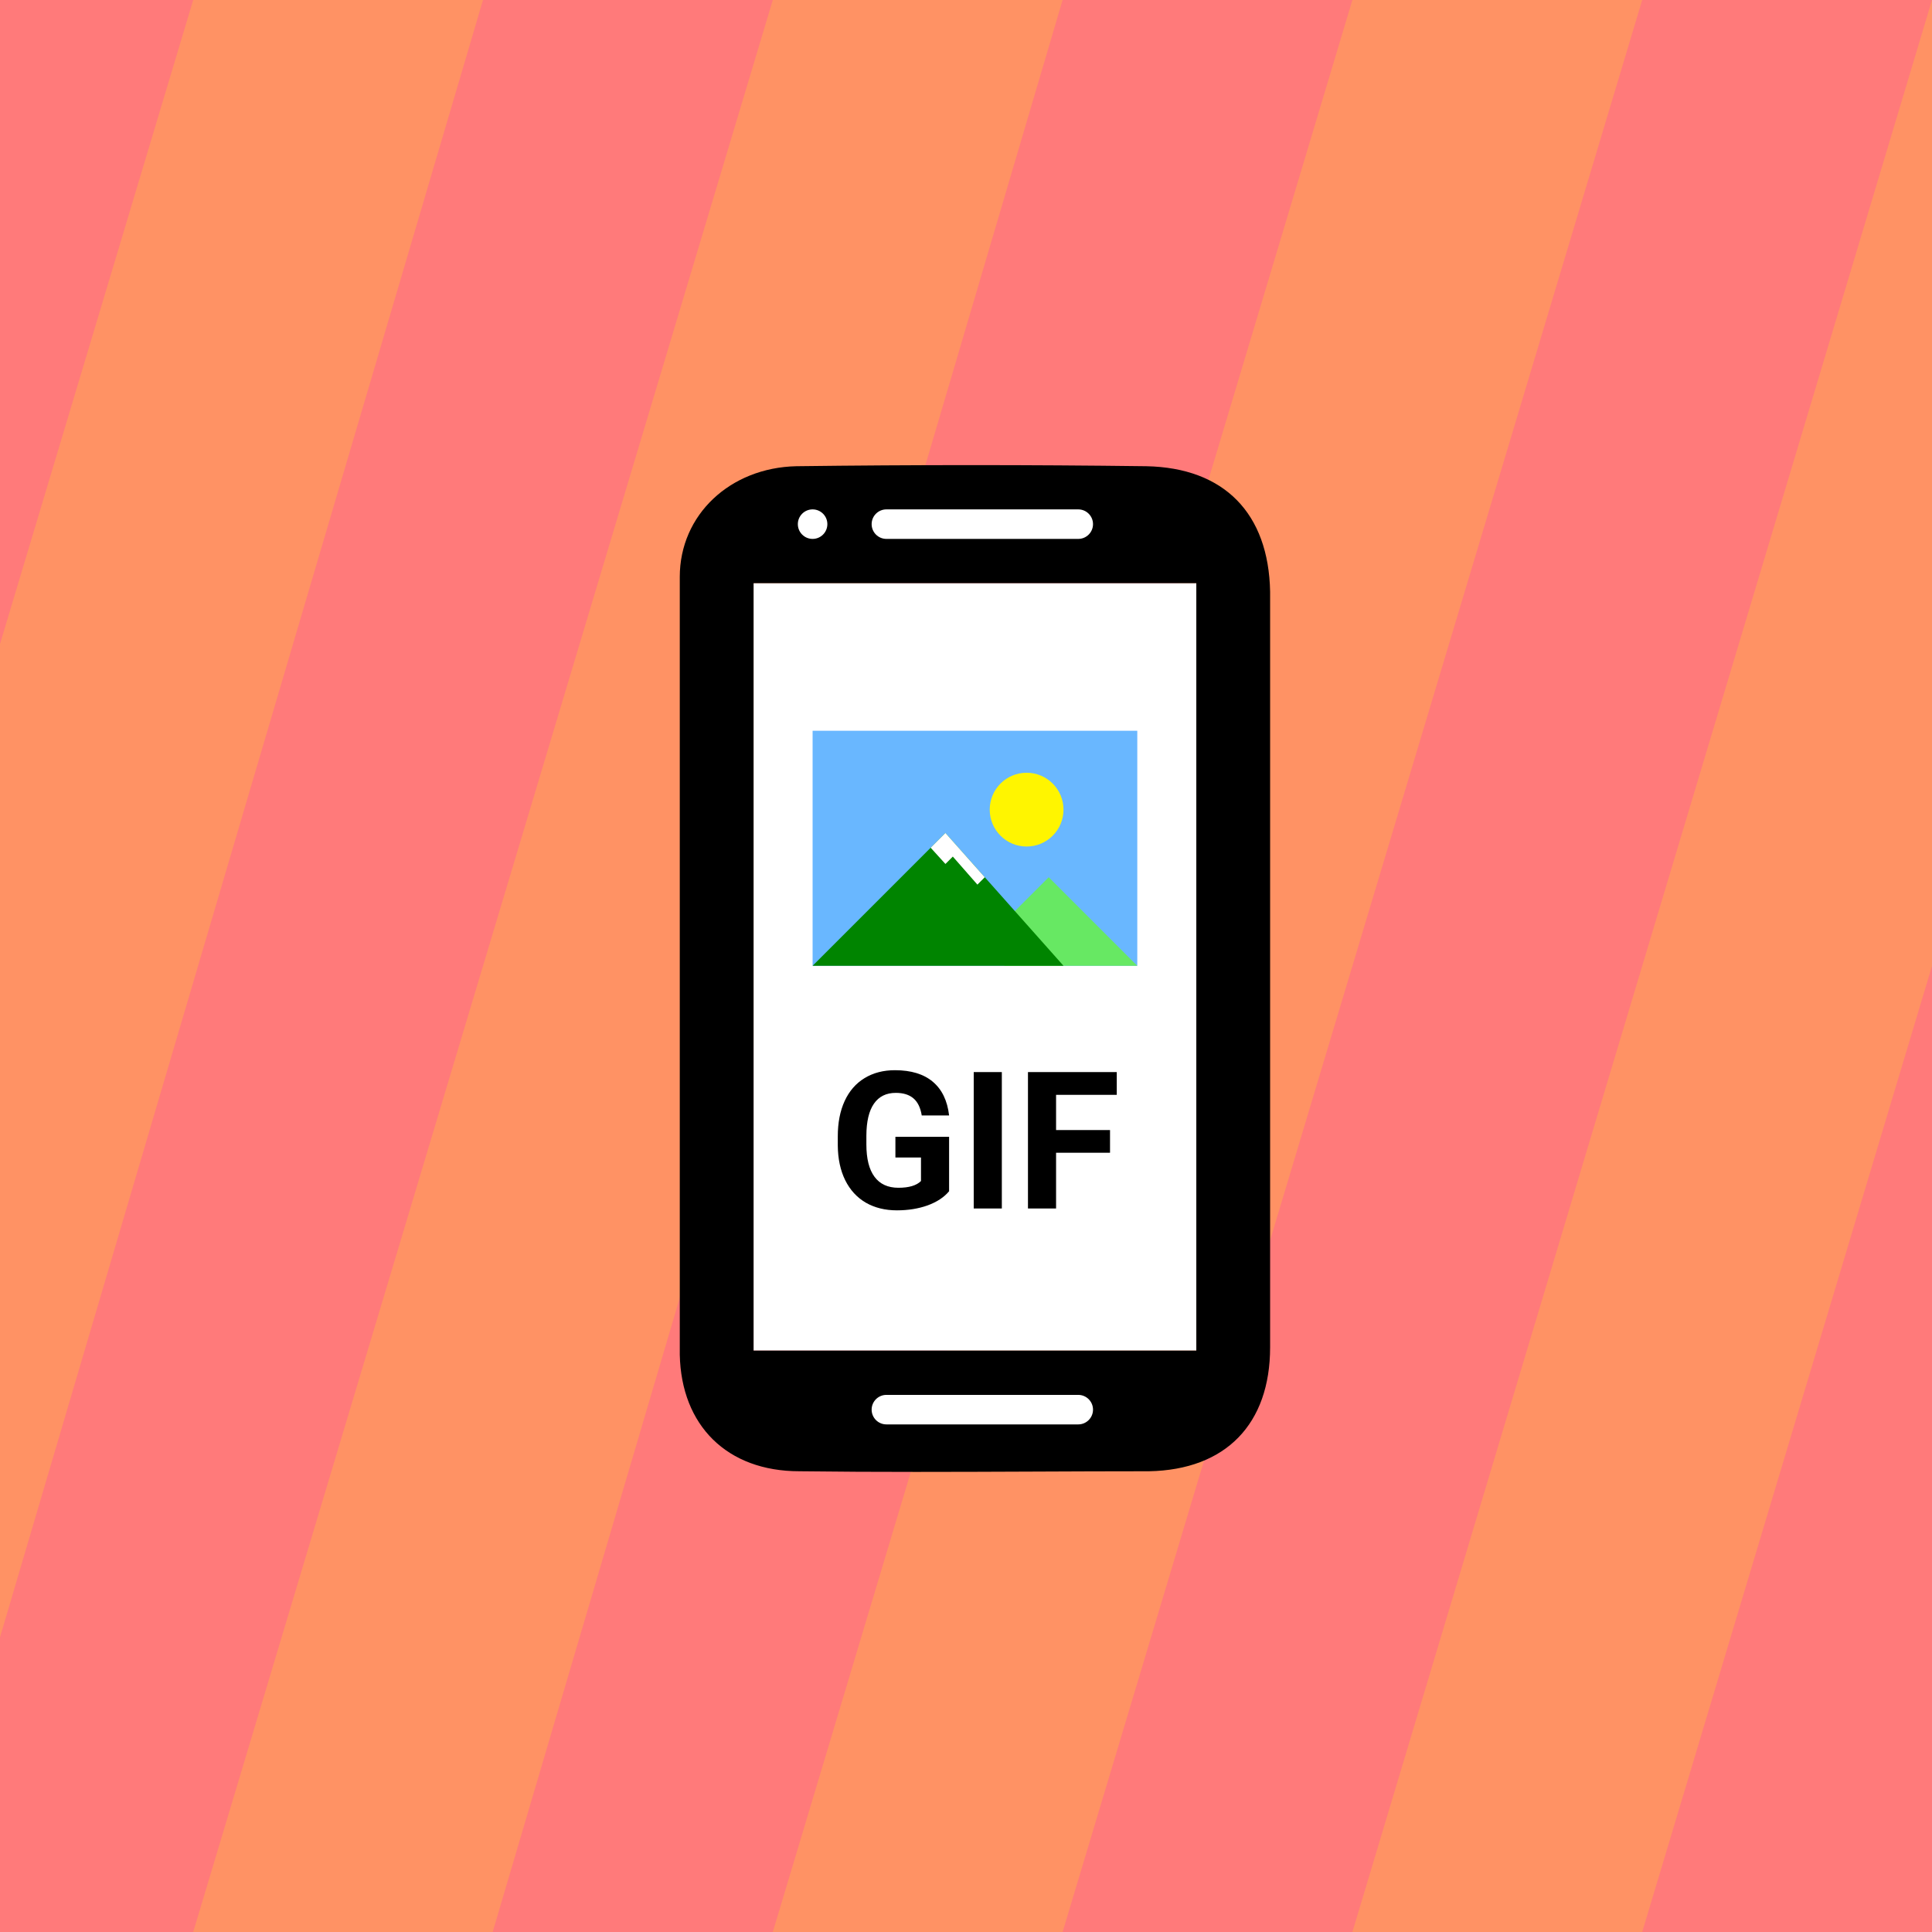
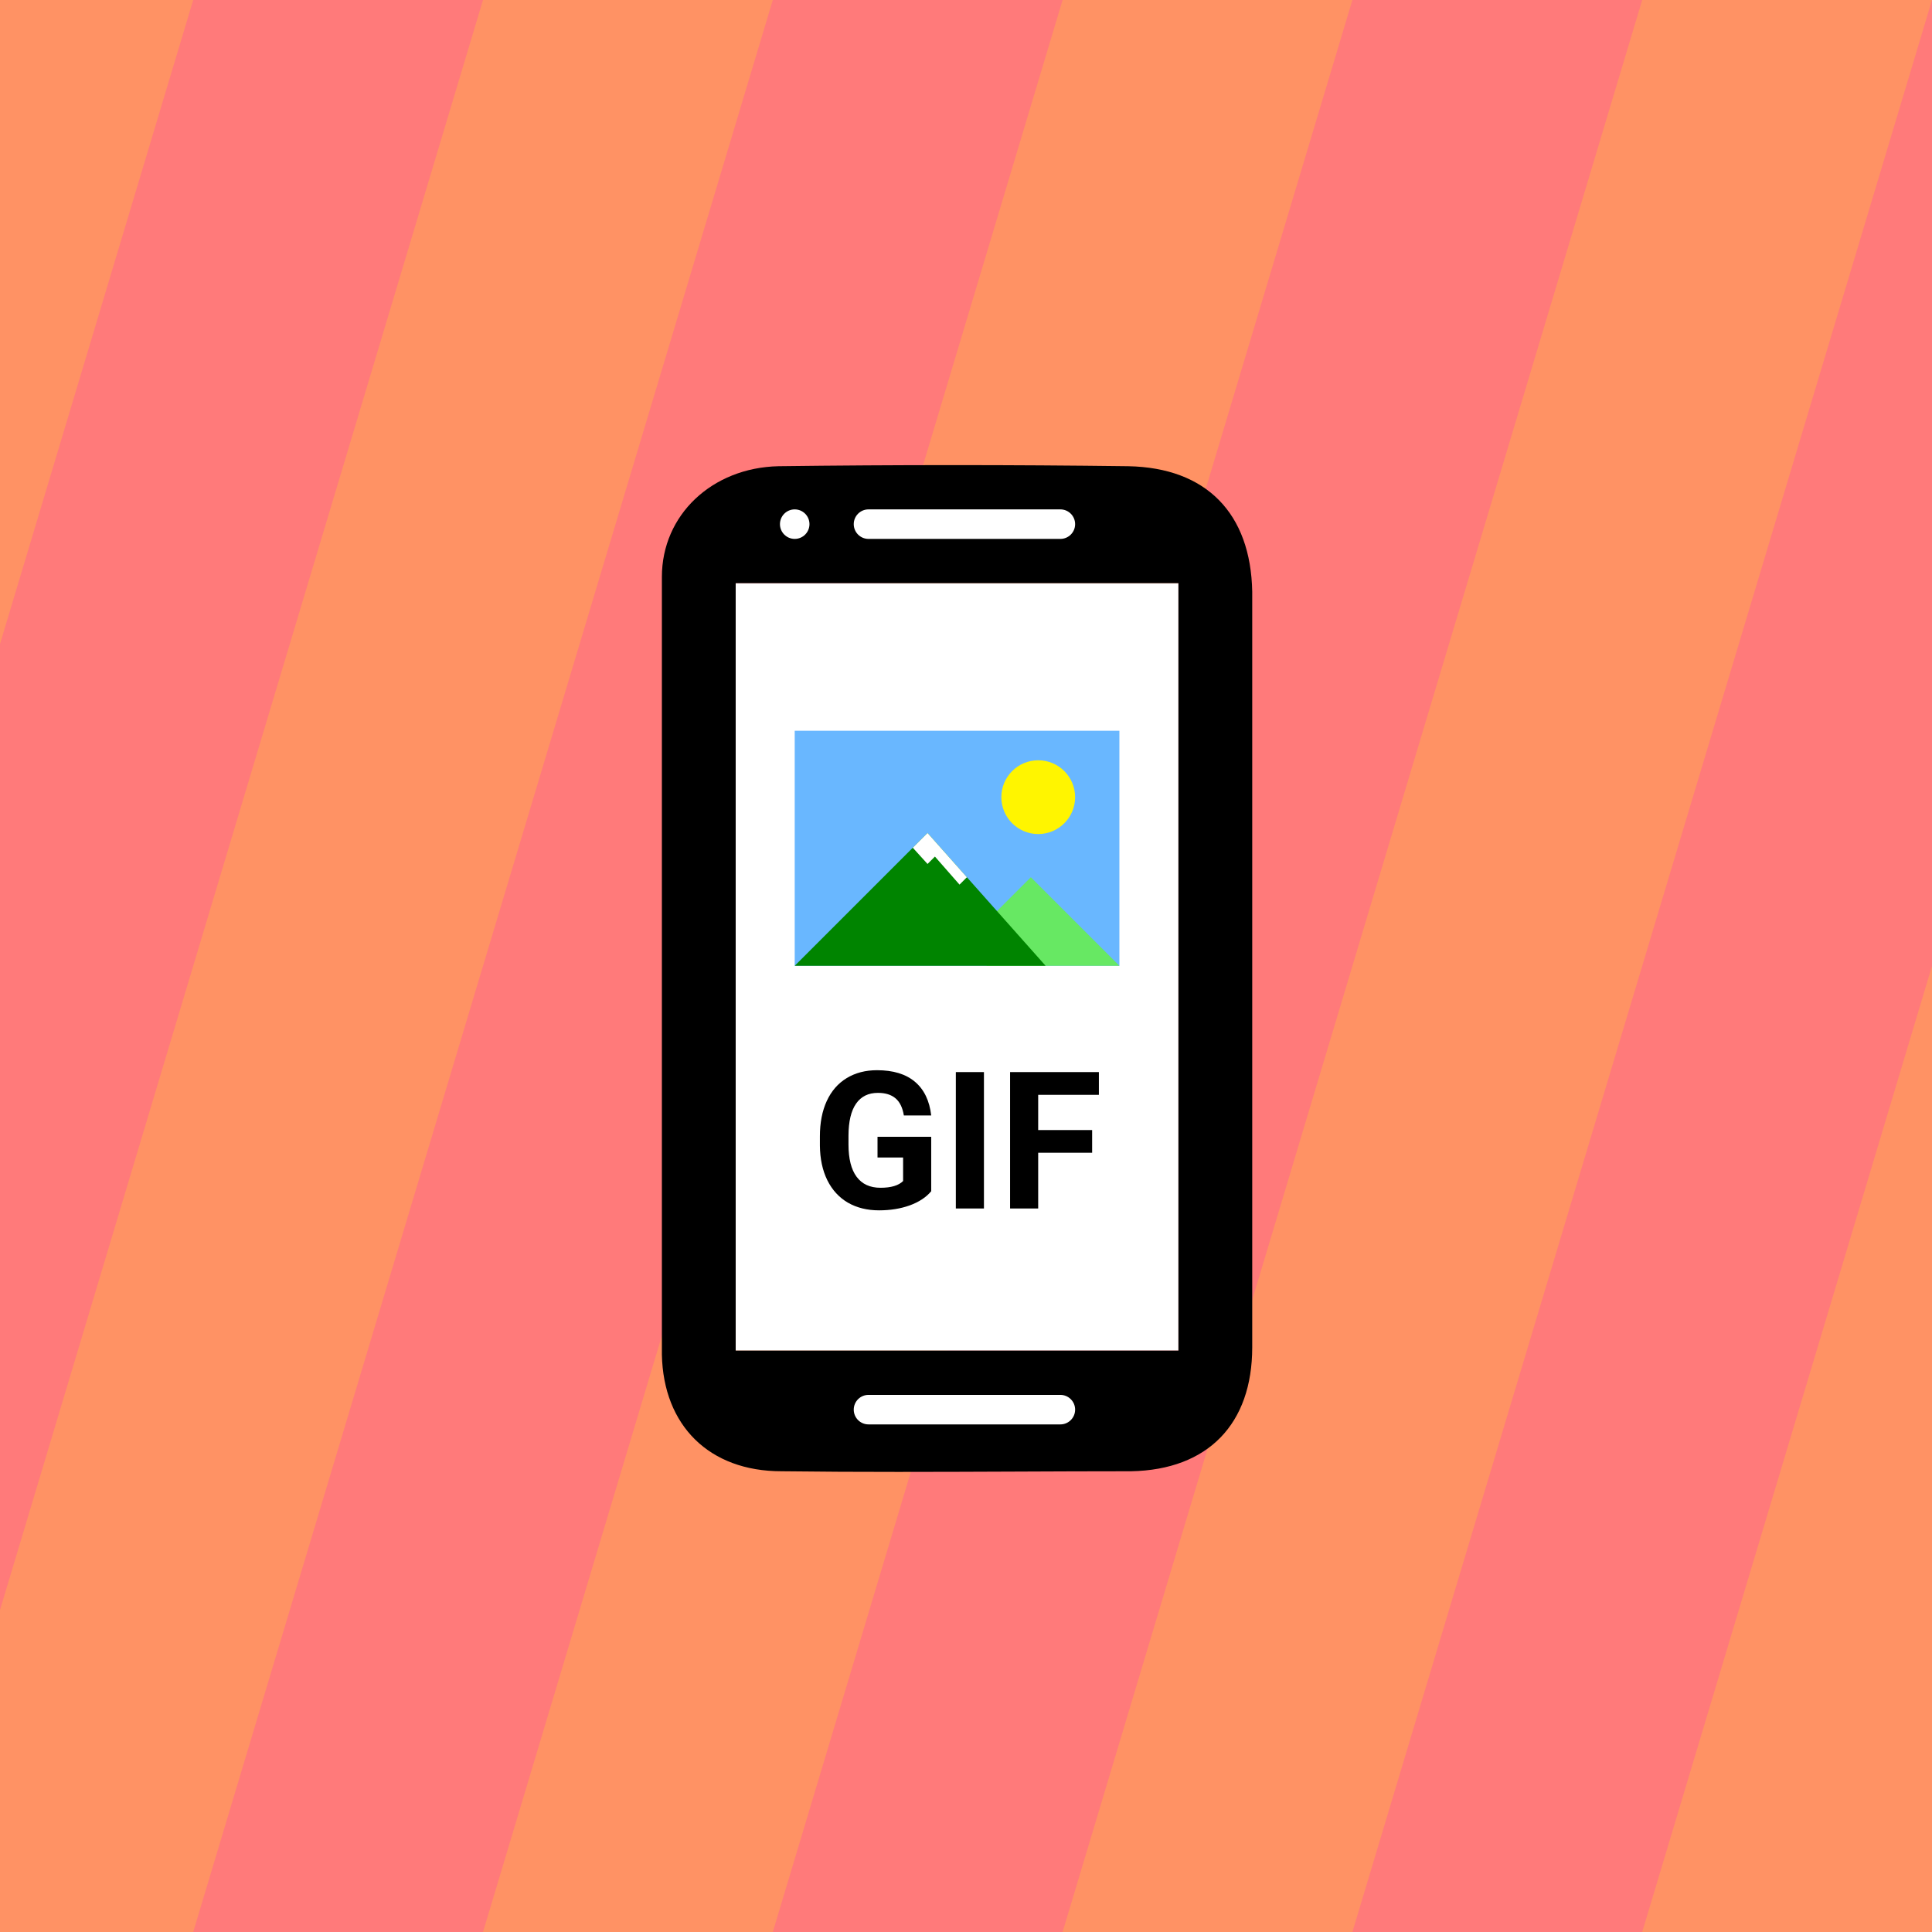
<svg xmlns="http://www.w3.org/2000/svg" width="108" height="108" viewBox="0 0 108 108" fill="none">
  <g clip-path="url(#clip0)">
    <g clip-path="url(#clip1)">
      <path d="M0 0H129.6V108H0V0Z" fill="#FF7A7A" />
-       <path d="M108 0L75.6 108H91.8L124.2 0H108Z" fill="#FF9264" />
-       <path d="M75.6 0L43.2 108H59.4L91.8 0H75.6Z" fill="#FF9264" />
-       <path d="M43.2 0L10.8 108H27.54L59.4 0H43.2Z" fill="#FF9264" />
-       <path d="M10.8 0L-21.6 108H-4.86L27 0H10.8Z" fill="#FF9264" />
+       <path d="M0 36L10.8 0H0V36Z" fill="#FF9264" />
+       <path d="M0 90V108H10.8L43.2 0H27L0 90Z" fill="#FF9264" />
+       <path d="M59.4 0L27 108H43.2L75.6 0H59.4Z" fill="#FF9264" />
+       <path d="M91.8 0L59.4 108H75.6L108 0H91.8Z" fill="#FF9264" />
+       <path d="M124.2 0L91.8 108H108L129.6 36V0H124.2Z" fill="#FF9264" />
+       <path d="M129.6 90L124.2 108H129.6V90Z" fill="#FF9264" />
    </g>
    <g clip-path="url(#clip2)">
-       <path d="M66.875 32.6H42.125V75.5H66.875V32.6Z" fill="white" />
-       <path fill-rule="evenodd" clip-rule="evenodd" d="M71 75.314C71 79.604 68.525 82.162 64.235 82.244C62.062 82.244 59.89 82.254 57.718 82.263C53.373 82.281 49.028 82.299 44.682 82.244C40.64 82.244 38.083 79.687 38 75.727V32.249C38 28.784 40.805 26.144 44.517 26.062C51.035 25.979 57.553 25.979 64.07 26.062C68.442 26.144 70.918 28.702 71 33.074V75.314ZM66.875 75.5H42.125V32.6H66.875V75.5Z" fill="black" />
-       <circle cx="45.425" cy="29.3" r="0.825" fill="white" />
-       <rect x="48.725" y="28.475" width="12.375" height="1.65" rx="0.825" fill="white" />
-       <rect x="48.725" y="77.975" width="12.375" height="1.65" rx="0.825" fill="white" />
-       <rect x="45.425" y="40.85" width="18.15" height="13.138" fill="#69B7FF" />
-       <path d="M58.625 49.038L56.15 51.513V53.988H63.575L58.625 49.038Z" fill="#67E863" />
-       <path d="M52.85 46.563L45.425 53.988H59.45L52.85 46.563Z" fill="#008400" />
-       <path d="M52.85 48.296L52.025 47.388L52.85 46.563L55.05 49.038L54.638 49.451L53.263 47.883L52.85 48.296Z" fill="white" />
-       <ellipse cx="57.388" cy="45.259" rx="2.062" ry="2.062" fill="#FFF500" />
-       <path d="M53.055 66.591C52.772 66.93 52.372 67.193 51.855 67.382C51.339 67.567 50.766 67.659 50.138 67.659C49.478 67.659 48.898 67.516 48.399 67.23C47.903 66.94 47.519 66.521 47.247 65.973C46.978 65.425 46.84 64.781 46.833 64.041V63.522C46.833 62.761 46.961 62.103 47.216 61.548C47.474 60.989 47.844 60.563 48.326 60.27C48.811 59.973 49.378 59.825 50.028 59.825C50.932 59.825 51.639 60.041 52.149 60.474C52.658 60.904 52.96 61.531 53.055 62.354H51.526C51.456 61.918 51.3 61.599 51.059 61.396C50.822 61.194 50.494 61.092 50.075 61.092C49.541 61.092 49.134 61.293 48.855 61.695C48.575 62.096 48.434 62.693 48.431 63.486V63.973C48.431 64.772 48.582 65.376 48.886 65.784C49.19 66.193 49.635 66.397 50.221 66.397C50.812 66.397 51.232 66.272 51.484 66.02V64.706H50.054V63.548H53.055V66.591Z" fill="black" />
-       <path d="M56.003 67.555H54.432V59.93H56.003V67.555Z" fill="black" />
-       <path d="M62.051 64.439H59.035V67.555H57.464V59.93H62.428V61.202H59.035V63.171H62.051V64.439Z" fill="black" />
+       <path d="M65.875 32.6H41.125V75.5H65.875V32.6Z" fill="white" />
+       <path fill-rule="evenodd" clip-rule="evenodd" d="M70 75.314C70 79.604 67.525 82.162 63.235 82.244C61.062 82.244 58.89 82.254 56.718 82.263C52.373 82.281 48.028 82.299 43.682 82.244C39.64 82.244 37.083 79.687 37 75.727V32.249C37 28.784 39.805 26.144 43.517 26.062C50.035 25.979 56.553 25.979 63.07 26.062C67.442 26.144 69.918 28.702 70 33.074V75.314ZM65.875 75.5H41.125V32.6H65.875V75.5Z" fill="black" />
+       <circle cx="44.425" cy="29.3" r="0.825" fill="white" />
+       <rect x="47.725" y="28.475" width="12.375" height="1.65" rx="0.825" fill="white" />
+       <rect x="47.725" y="77.975" width="12.375" height="1.65" rx="0.825" fill="white" />
+       <g clip-path="url(#clip3)">
+         <rect x="44.425" y="40.85" width="18.15" height="13.138" fill="#69B7FF" />
+         <path d="M57.625 49.038L55.15 51.513V53.988H62.575L57.625 49.038Z" fill="#67E863" />
+         <path d="M51.85 46.563L44.425 53.988H58.45L51.85 46.563Z" fill="#008400" />
+         <path d="M51.85 48.296L51.025 47.388L51.85 46.563L54.05 49.038L53.638 49.451L52.263 47.883L51.85 48.296Z" fill="white" />
+         <ellipse cx="58.038" cy="44.562" rx="2.062" ry="2.062" fill="#FFF500" />
+       </g>
+       <path d="M52.055 66.591C51.772 66.93 51.372 67.193 50.855 67.382C50.339 67.567 49.766 67.659 49.138 67.659C48.478 67.659 47.898 67.516 47.399 67.23C46.903 66.94 46.519 66.521 46.247 65.973C45.978 65.425 45.84 64.781 45.833 64.041V63.522C45.833 62.761 45.961 62.103 46.216 61.548C46.474 60.989 46.844 60.563 47.326 60.27C47.811 59.973 48.378 59.825 49.028 59.825C49.932 59.825 50.639 60.041 51.149 60.474C51.658 60.904 51.96 61.531 52.055 62.354H50.526C50.456 61.918 50.3 61.599 50.059 61.396C49.822 61.194 49.494 61.092 49.075 61.092C48.541 61.092 48.134 61.293 47.855 61.695C47.575 62.096 47.434 62.693 47.431 63.486V63.973C47.431 64.772 47.582 65.376 47.886 65.784C48.19 66.193 48.635 66.397 49.221 66.397C49.812 66.397 50.232 66.272 50.484 66.02V64.706H49.054V63.548H52.055V66.591Z" fill="black" />
+       <path d="M55.003 67.555H53.432V59.93H55.003V67.555Z" fill="black" />
+       <path d="M61.051 64.439H58.035V67.555H56.464V59.93H61.428V61.202H58.035V63.171H61.051V64.439Z" fill="black" />
    </g>
  </g>
  <defs>
    <clipPath id="clip0">
      <rect width="108" height="108" fill="white" />
    </clipPath>
    <clipPath id="clip1">
      <path d="M0 0H129.6V108H0V0Z" fill="white" />
    </clipPath>
    <clipPath id="clip2">
-       <path d="M38 26H71V82.925H38V26Z" fill="white" />
+       <path d="M37 26H70V82.925H37V26Z" fill="white" />
+     </clipPath>
+     <clipPath id="clip3">
+       <rect x="44.425" y="40.85" width="18.15" height="13.138" fill="white" />
    </clipPath>
  </defs>
</svg>
